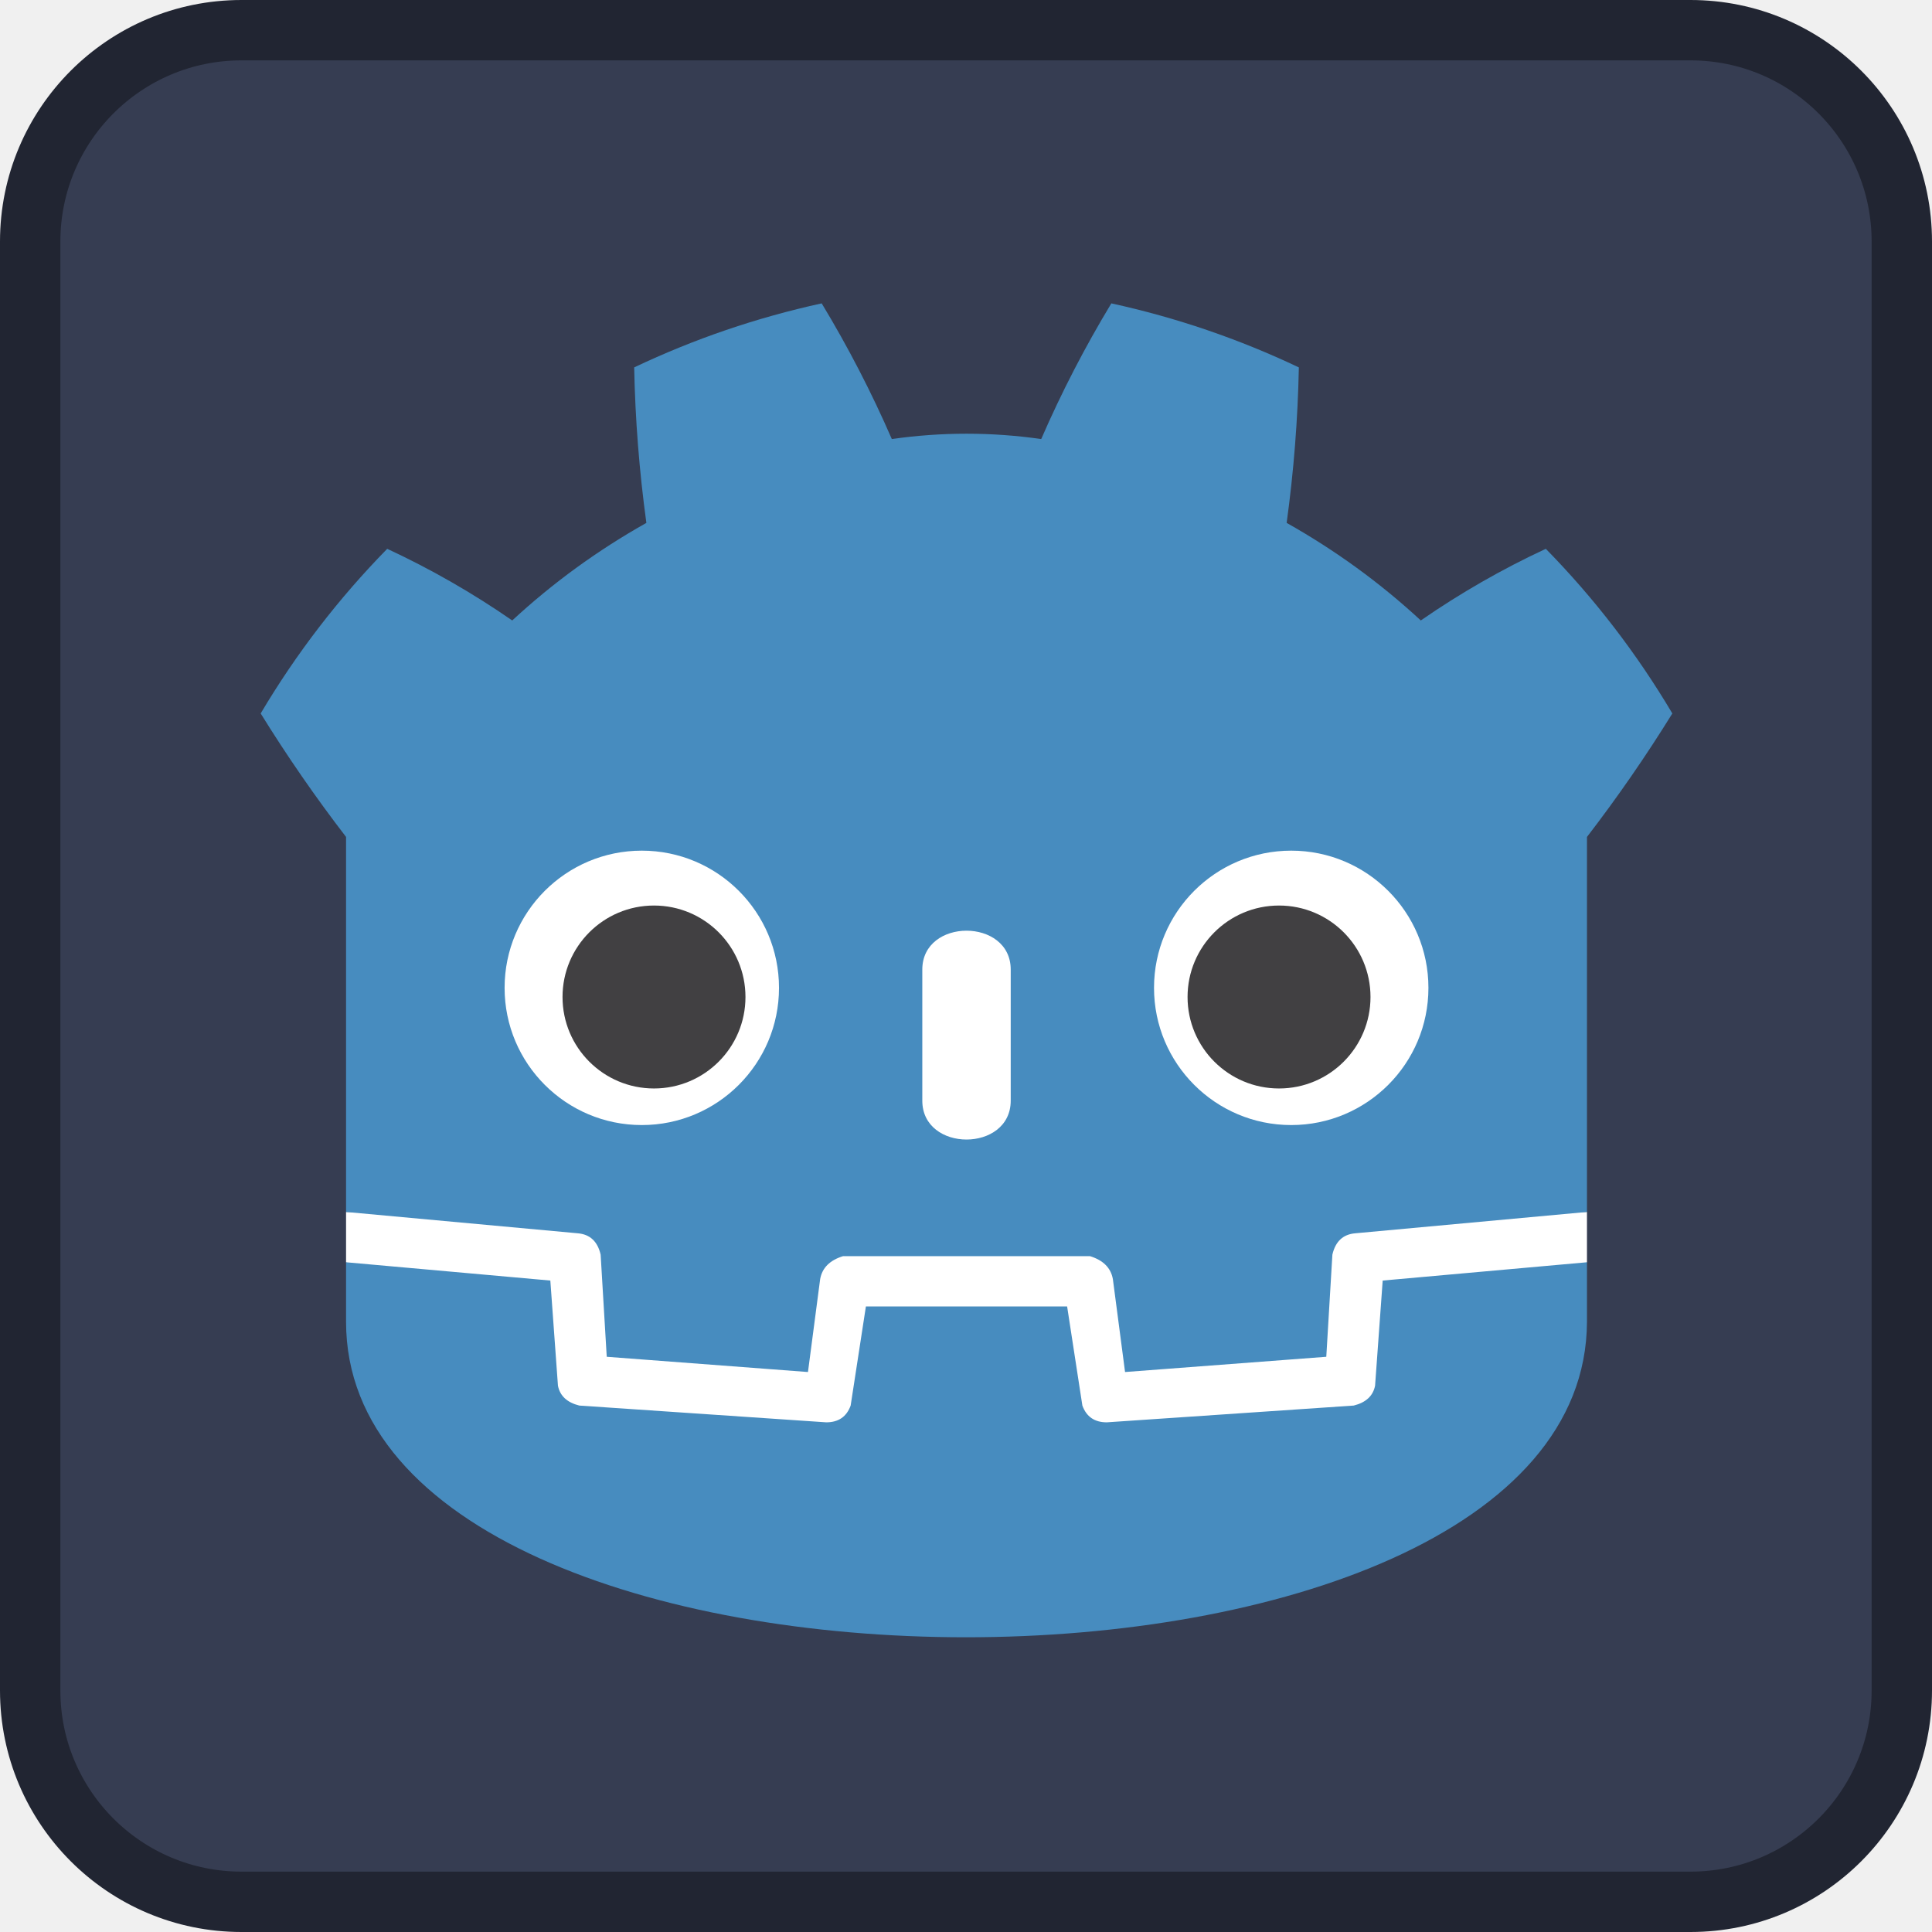
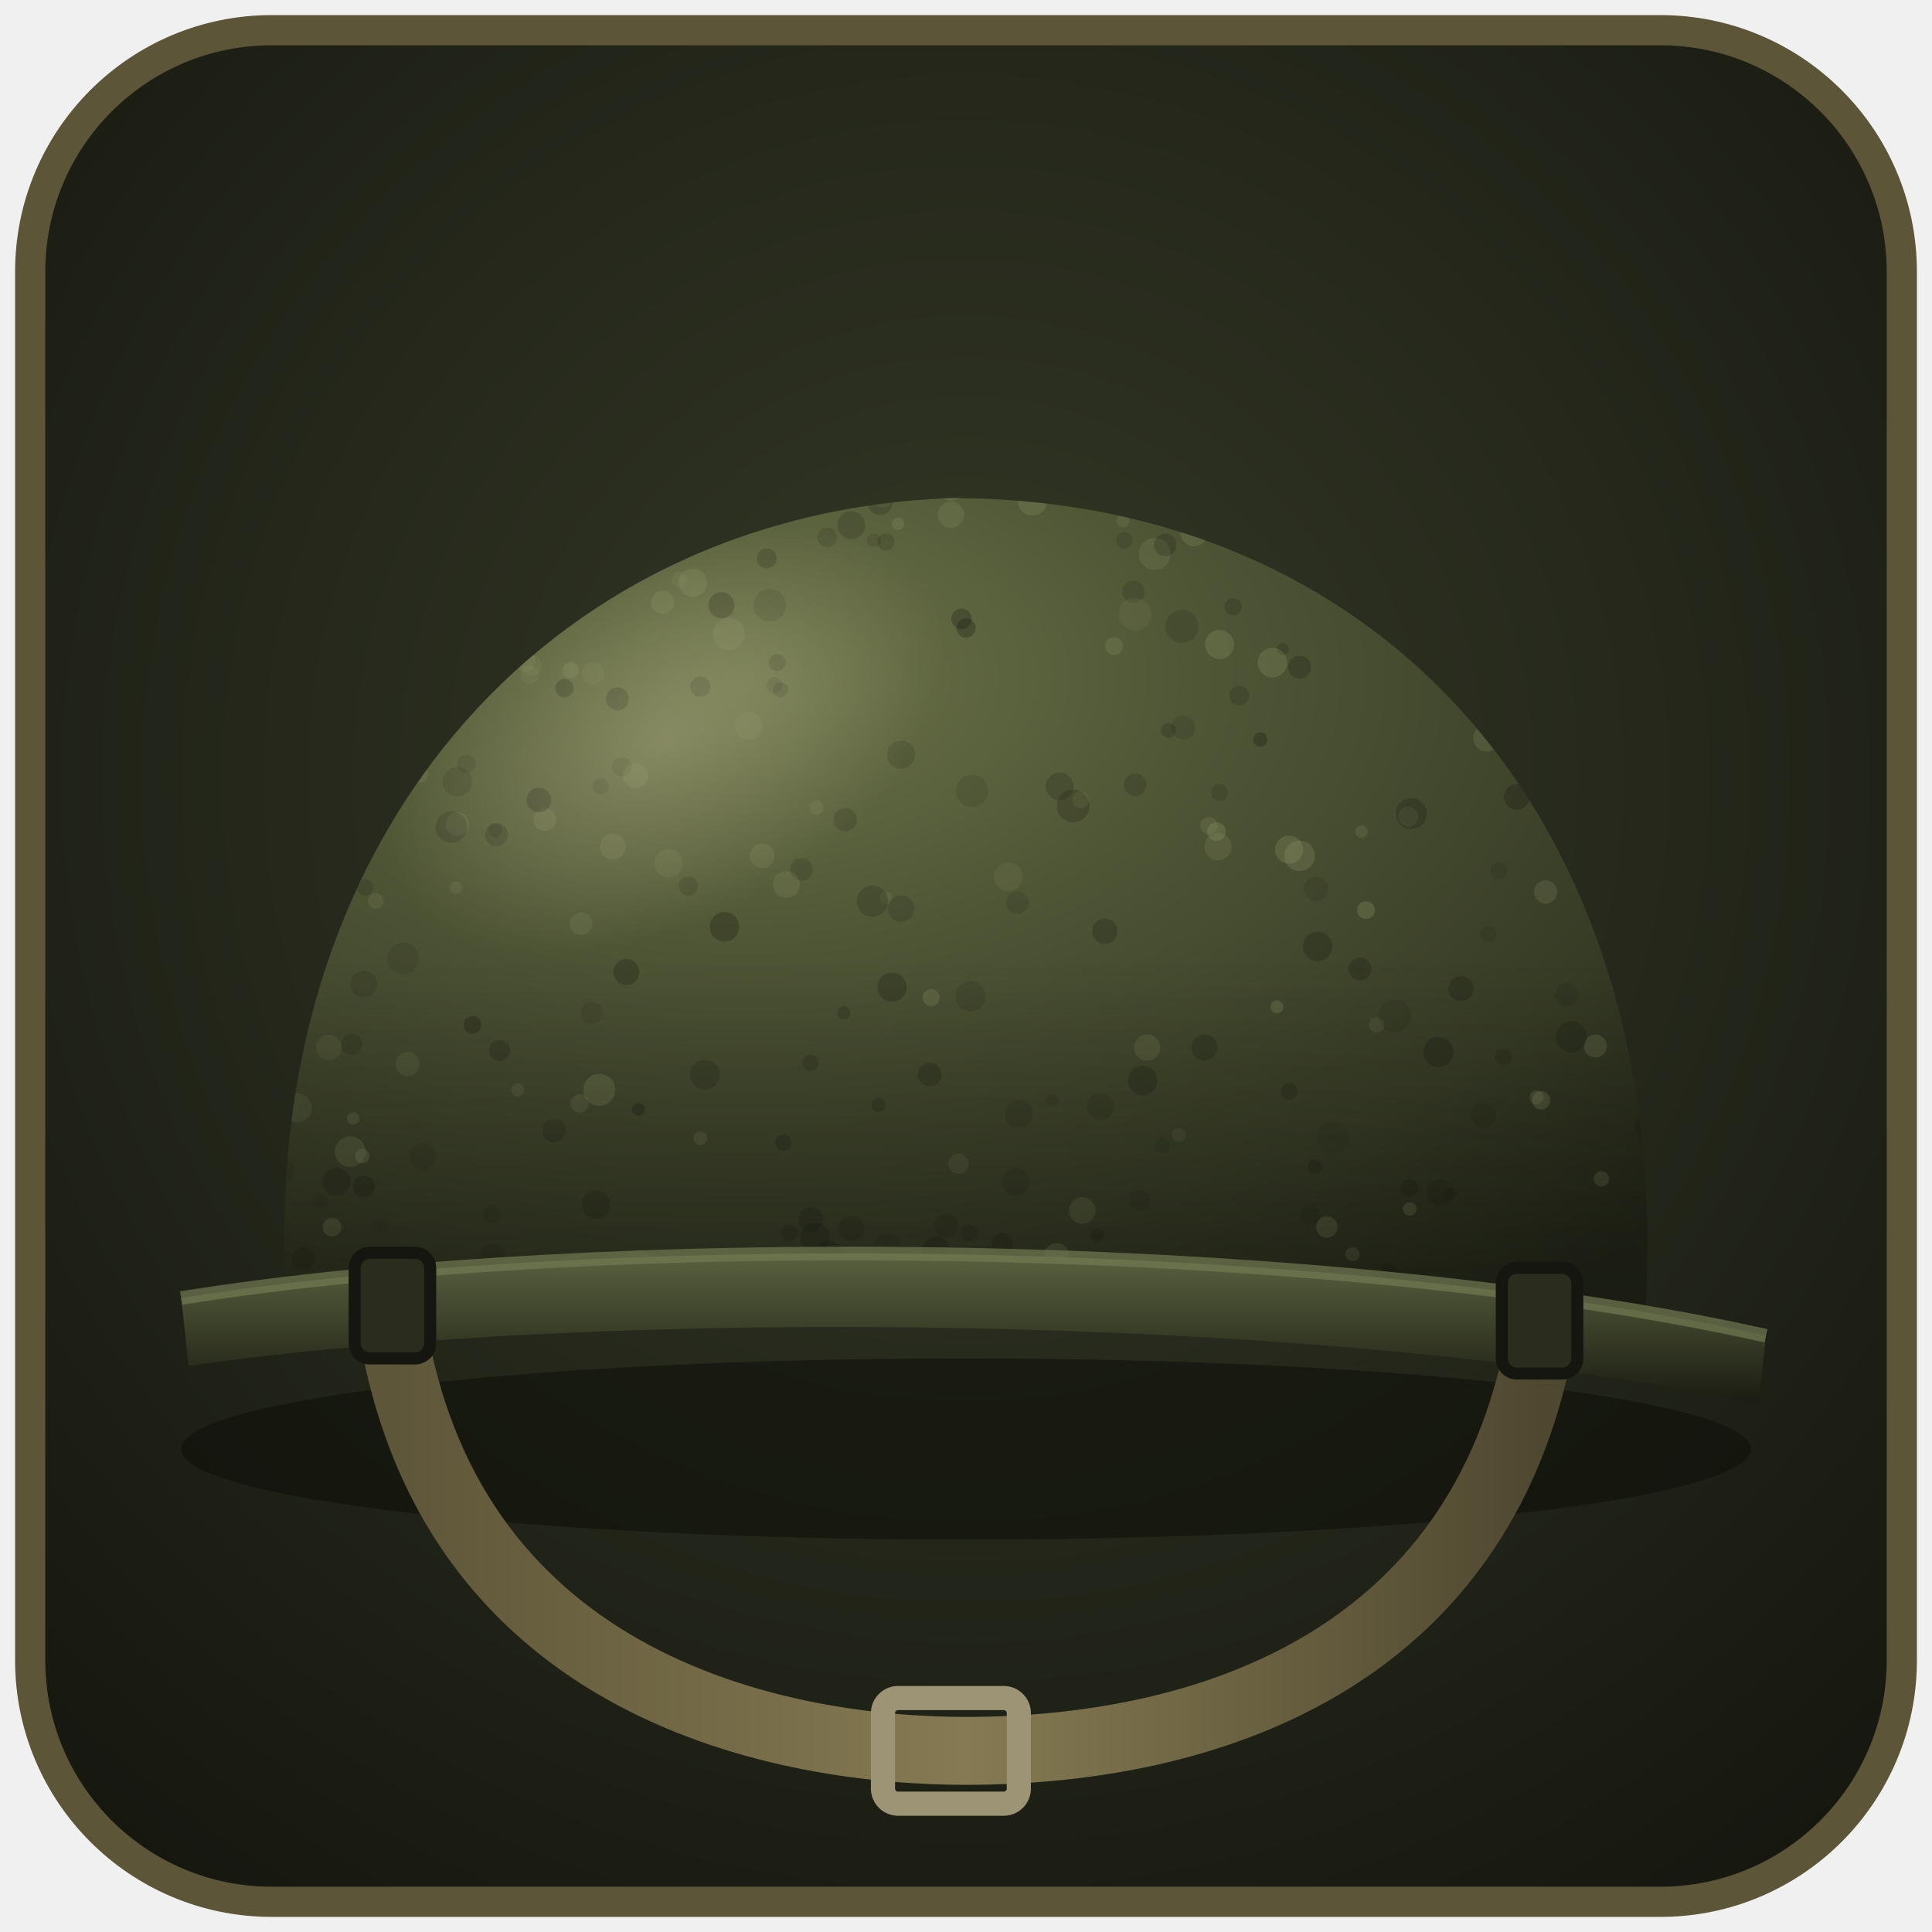
- <svg xmlns="http://www.w3.org/2000/svg" width="128" height="128">
-   <rect width="124" height="124" x="2" y="2" fill="#363d52" stroke="#212532" stroke-width="4" rx="14" />
-   <g fill="#fff" transform="translate(12.322 12.322)scale(.101)">
-     <path d="M105 673v33q407 354 814 0v-33z" />
-     <path fill="#478cbf" d="m105 673 152 14q12 1 15 14l4 67 132 10 8-61q2-11 15-15h162q13 4 15 15l8 61 132-10 4-67q3-13 15-14l152-14V427q30-39 56-81-35-59-83-108-43 20-82 47-40-37-88-64 7-51 8-102-59-28-123-42-26 43-46 89-49-7-98 0-20-46-46-89-64 14-123 42 1 51 8 102-48 27-88 64-39-27-82-47-48 49-83 108 26 42 56 81zm0 33v39c0 276 813 276 814 0v-39l-134 12-5 69q-2 10-14 13l-162 11q-12 0-16-11l-10-65H446l-10 65q-4 11-16 11l-162-11q-12-3-14-13l-5-69z" />
-     <path d="M483 600c0 34 58 34 58 0v-86c0-34-58-34-58 0z" />
-     <circle cx="725" cy="526" r="90" />
-     <circle cx="299" cy="526" r="90" />
-   </g>
-   <g fill="#414042" transform="translate(12.322 12.322)scale(.101)">
-     <circle cx="307" cy="532" r="60" />
-     <circle cx="717" cy="532" r="60" />
+ <svg xmlns="http://www.w3.org/2000/svg" width="128" height="128" viewBox="0 0 128 128">
+   <defs>
+     <radialGradient id="bg" cx="0.5" cy="0.4" r="0.75">
+       <stop offset="0" stop-color="#343926" />
+       <stop offset="1" stop-color="#15160f" />
+     </radialGradient>
+     <radialGradient id="dome" cx="0.34" cy="0.22" r="0.95">
+       <stop offset="0" stop-color="#6b7349" />
+       <stop offset="0.35" stop-color="#4f5636" />
+       <stop offset="0.75" stop-color="#363b25" />
+       <stop offset="1" stop-color="#1f2215" />
+     </radialGradient>
+     <linearGradient id="occl" x1="0" y1="0" x2="0" y2="1">
+       <stop offset="0.6" stop-color="#15160f" stop-opacity="0" />
+       <stop offset="1" stop-color="#15160f" stop-opacity="0.55" />
+     </linearGradient>
+     <radialGradient id="spec" cx="0.5" cy="0.5" r="0.5">
+       <stop offset="0" stop-color="#c9c49a" stop-opacity="0.35" />
+       <stop offset="1" stop-color="#c9c49a" stop-opacity="0" />
+     </radialGradient>
+     <linearGradient id="rim" x1="0" y1="0" x2="0" y2="1">
+       <stop offset="0" stop-color="#5a6140" />
+       <stop offset="0.5" stop-color="#3a3f28" />
+       <stop offset="1" stop-color="#1a1c12" />
+     </linearGradient>
+     <linearGradient id="strap" x1="0" y1="0" x2="1" y2="0">
+       <stop offset="0" stop-color="#5e5639" />
+       <stop offset="0.5" stop-color="#857a52" />
+       <stop offset="1" stop-color="#4f4830" />
+     </linearGradient>
+     <clipPath id="domeClip">
+       <path d="M19 82 C17 52 36 30 63 29 C92 29 111 51 109 83 Z" />
+     </clipPath>
+   </defs>
+   <rect x="2" y="2" width="124" height="124" rx="16" fill="url(#bg)" stroke="#5d5538" stroke-width="2" />
+   <g transform="translate(0 4)">
+     <ellipse cx="64" cy="92" rx="52" ry="6" fill="#0d0e09" opacity="0.55" />
+     <path d="M26 84 C30 108 52 112 64 112 C80 112 98 106 102 85" fill="none" stroke="url(#strap)" stroke-width="4.5" />
+     <rect x="58.5" y="108.5" width="9" height="7" rx="1" fill="none" stroke="#9c9474" stroke-width="1.6" />
+     <path d="M19 82 C17 52 36 30 63 29 C92 29 111 51 109 83 Z" fill="url(#dome)" />
+     <g clip-path="url(#domeClip)">
+       <circle cx="47.8" cy="36.1" r="0.86" fill="#15160f" opacity="0.27" />
+       <circle cx="26.7" cy="59.5" r="1.04" fill="#15160f" opacity="0.13" />
+       <circle cx="57.9" cy="31.8" r="0.46" fill="#15160f" opacity="0.13" />
+       <circle cx="70.0" cy="79.2" r="0.84" fill="#8f9668" opacity="0.29" />
+       <circle cx="71.1" cy="49.4" r="1.08" fill="#15160f" opacity="0.22" />
+       <circle cx="30.3" cy="50.6" r="0.78" fill="#8f9668" opacity="0.18" />
+       <circle cx="93.1" cy="37.8" r="0.81" fill="#8f9668" opacity="0.15" />
+       <circle cx="27.0" cy="66.5" r="0.80" fill="#8f9668" opacity="0.16" />
+       <circle cx="80.6" cy="51.1" r="0.62" fill="#8f9668" opacity="0.29" />
+       <circle cx="51.3" cy="41.4" r="0.53" fill="#15160f" opacity="0.13" />
+       <circle cx="45.6" cy="54.7" r="0.64" fill="#15160f" opacity="0.17" />
+       <circle cx="108.2" cy="34.4" r="0.69" fill="#15160f" opacity="0.15" />
+       <circle cx="63.0" cy="30.1" r="0.87" fill="#8f9668" opacity="0.22" />
+       <circle cx="98.5" cy="44.9" r="0.89" fill="#8f9668" opacity="0.21" />
+       <circle cx="91.3" cy="31.7" r="0.47" fill="#15160f" opacity="0.21" />
+       <circle cx="79.1" cy="31.3" r="0.89" fill="#8f9668" opacity="0.22" />
+       <circle cx="80.7" cy="52.1" r="0.90" fill="#8f9668" opacity="0.18" />
+       <circle cx="104.5" cy="47.2" r="0.83" fill="#15160f" opacity="0.13" />
+       <circle cx="88.7" cy="35.0" r="0.57" fill="#15160f" opacity="0.29" />
+       <circle cx="63.7" cy="37.0" r="0.68" fill="#15160f" opacity="0.28" />
+       <circle cx="93.4" cy="74.7" r="0.59" fill="#15160f" opacity="0.30" />
+       <circle cx="80.8" cy="48.5" r="0.56" fill="#15160f" opacity="0.15" />
+       <circle cx="39.3" cy="40.6" r="0.74" fill="#8f9668" opacity="0.15" />
+       <circle cx="43.9" cy="35.9" r="0.77" fill="#8f9668" opacity="0.22" />
+       <circle cx="105.7" cy="65.3" r="0.76" fill="#8f9668" opacity="0.24" />
+       <circle cx="86.1" cy="52.7" r="1.01" fill="#8f9668" opacity="0.26" />
+       <circle cx="54.1" cy="49.5" r="0.47" fill="#8f9668" opacity="0.19" />
+       <circle cx="35.5" cy="81.2" r="0.71" fill="#15160f" opacity="0.18" />
+       <circle cx="22.8" cy="28.0" r="0.51" fill="#15160f" opacity="0.29" />
+       <circle cx="74.5" cy="31.8" r="0.55" fill="#15160f" opacity="0.15" />
+       <circle cx="41.2" cy="46.8" r="0.65" fill="#15160f" opacity="0.14" />
+       <circle cx="62.9" cy="80.8" r="0.74" fill="#15160f" opacity="0.14" />
+       <circle cx="27.4" cy="46.5" r="0.59" fill="#8f9668" opacity="0.15" />
+       <circle cx="20.1" cy="79.4" r="0.77" fill="#15160f" opacity="0.24" />
+       <circle cx="102.1" cy="68.9" r="0.61" fill="#8f9668" opacity="0.28" />
+       <circle cx="82.1" cy="42.1" r="0.66" fill="#15160f" opacity="0.18" />
+       <circle cx="38.5" cy="57.2" r="0.75" fill="#8f9668" opacity="0.16" />
+       <circle cx="92.7" cy="81.2" r="1.00" fill="#15160f" opacity="0.27" />
+       <circle cx="86.1" cy="40.2" r="0.76" fill="#15160f" opacity="0.25" />
+       <circle cx="109.0" cy="70.7" r="0.73" fill="#15160f" opacity="0.24" />
+       <circle cx="106.0" cy="52.2" r="1.06" fill="#15160f" opacity="0.29" />
+       <circle cx="51.5" cy="39.9" r="0.56" fill="#15160f" opacity="0.18" />
+       <circle cx="62.4" cy="81.2" r="0.83" fill="#15160f" opacity="0.21" />
+       <circle cx="78.1" cy="71.2" r="0.46" fill="#8f9668" opacity="0.14" />
+       <circle cx="53.7" cy="66.4" r="0.54" fill="#15160f" opacity="0.20" />
+       <circle cx="76.5" cy="32.7" r="1.06" fill="#8f9668" opacity="0.19" />
+       <circle cx="54.9" cy="79.1" r="0.91" fill="#15160f" opacity="0.30" />
+       <circle cx="20.5" cy="59.9" r="0.73" fill="#8f9668" opacity="0.15" />
+       <circle cx="94.0" cy="80.9" r="0.86" fill="#15160f" opacity="0.15" />
+       <circle cx="68.4" cy="29.2" r="0.96" fill="#8f9668" opacity="0.24" />
+       <circle cx="66.4" cy="78.4" r="0.70" fill="#15160f" opacity="0.27" />
+       <circle cx="37.4" cy="41.6" r="0.61" fill="#15160f" opacity="0.26" />
+       <circle cx="48.0" cy="57.4" r="0.98" fill="#15160f" opacity="0.28" />
+       <circle cx="50.5" cy="52.7" r="0.81" fill="#8f9668" opacity="0.20" />
+       <circle cx="102.4" cy="55.1" r="0.77" fill="#8f9668" opacity="0.21" />
+       <circle cx="98.3" cy="69.9" r="0.83" fill="#15160f" opacity="0.15" />
+       <circle cx="61.6" cy="67.2" r="0.79" fill="#15160f" opacity="0.24" />
+       <circle cx="66.8" cy="54.1" r="0.94" fill="#8f9668" opacity="0.13" />
+       <circle cx="35.6" cy="30.3" r="0.47" fill="#15160f" opacity="0.22" />
+       <circle cx="87.9" cy="77.3" r="0.71" fill="#8f9668" opacity="0.30" />
+       <circle cx="73.8" cy="38.8" r="0.59" fill="#8f9668" opacity="0.22" />
+       <circle cx="62.0" cy="78.8" r="0.89" fill="#15160f" opacity="0.29" />
+       <circle cx="100.1" cy="38.9" r="0.71" fill="#15160f" opacity="0.14" />
+       <circle cx="58.7" cy="31.9" r="0.57" fill="#15160f" opacity="0.16" />
+       <circle cx="45.9" cy="34.6" r="0.94" fill="#8f9668" opacity="0.24" />
+       <circle cx="51.7" cy="41.7" r="0.50" fill="#15160f" opacity="0.16" />
+       <circle cx="105.6" cy="49.5" r="0.74" fill="#8f9668" opacity="0.27" />
+       <circle cx="32.9" cy="51.3" r="0.76" fill="#15160f" opacity="0.20" />
+       <circle cx="50.8" cy="33.0" r="0.66" fill="#15160f" opacity="0.22" />
+       <circle cx="58.5" cy="29.0" r="0.63" fill="#8f9668" opacity="0.17" />
+       <circle cx="106.4" cy="34.1" r="1.04" fill="#15160f" opacity="0.29" />
+       <circle cx="27.6" cy="42.3" r="0.43" fill="#15160f" opacity="0.17" />
+       <circle cx="29.9" cy="50.8" r="1.04" fill="#15160f" opacity="0.19" />
+       <circle cx="67.4" cy="55.8" r="0.75" fill="#15160f" opacity="0.14" />
+       <circle cx="23.3" cy="65.2" r="0.70" fill="#15160f" opacity="0.17" />
+       <circle cx="19.5" cy="32.8" r="0.58" fill="#8f9668" opacity="0.27" />
+       <circle cx="24.1" cy="74.6" r="0.72" fill="#15160f" opacity="0.30" />
+       <circle cx="56.4" cy="77.4" r="0.84" fill="#15160f" opacity="0.21" />
+       <circle cx="39.9" cy="33.9" r="0.51" fill="#15160f" opacity="0.15" />
+       <circle cx="103.8" cy="61.9" r="0.77" fill="#15160f" opacity="0.17" />
+       <circle cx="64.0" cy="37.6" r="0.64" fill="#15160f" opacity="0.30" />
+       <circle cx="21.4" cy="29.0" r="0.75" fill="#15160f" opacity="0.21" />
+       <circle cx="40.6" cy="52.1" r="0.86" fill="#8f9668" opacity="0.20" />
+       <circle cx="63.5" cy="73.1" r="0.68" fill="#8f9668" opacity="0.18" />
+       <circle cx="37.8" cy="40.4" r="0.54" fill="#8f9668" opacity="0.25" />
+       <circle cx="30.9" cy="81.4" r="1.09" fill="#15160f" opacity="0.12" />
+       <circle cx="75.5" cy="75.5" r="0.70" fill="#15160f" opacity="0.14" />
+       <circle cx="95.4" cy="75.0" r="0.87" fill="#15160f" opacity="0.23" />
+       <circle cx="81.7" cy="30.4" r="0.53" fill="#15160f" opacity="0.20" />
+       <circle cx="42.2" cy="79.9" r="1.08" fill="#8f9668" opacity="0.18" />
+       <circle cx="21.2" cy="75.6" r="0.55" fill="#15160f" opacity="0.12" />
+       <circle cx="53.1" cy="53.6" r="0.75" fill="#15160f" opacity="0.16" />
+       <circle cx="89.4" cy="32.9" r="0.97" fill="#15160f" opacity="0.19" />
+       <circle cx="21.8" cy="29.2" r="0.61" fill="#15160f" opacity="0.14" />
+       <circle cx="106.1" cy="74.1" r="0.51" fill="#8f9668" opacity="0.26" />
+       <circle cx="72.9" cy="69.3" r="0.90" fill="#15160f" opacity="0.15" />
+       <circle cx="84.6" cy="62.7" r="0.43" fill="#8f9668" opacity="0.28" />
+       <circle cx="75.7" cy="67.6" r="0.97" fill="#15160f" opacity="0.28" />
+       <circle cx="87.3" cy="58.7" r="0.97" fill="#15160f" opacity="0.27" />
+       <circle cx="71.7" cy="76.2" r="0.88" fill="#8f9668" opacity="0.24" />
+       <circle cx="25.8" cy="30.3" r="0.85" fill="#15160f" opacity="0.19" />
+       <circle cx="59.5" cy="30.7" r="0.41" fill="#8f9668" opacity="0.24" />
+       <circle cx="63.0" cy="28.2" r="0.96" fill="#8f9668" opacity="0.29" />
+       <circle cx="100.6" cy="33.0" r="0.77" fill="#8f9668" opacity="0.25" />
+       <circle cx="41.2" cy="32.0" r="0.59" fill="#8f9668" opacity="0.26" />
+       <circle cx="39.2" cy="63.1" r="0.72" fill="#15160f" opacity="0.13" />
+       <circle cx="101.8" cy="43.5" r="0.43" fill="#8f9668" opacity="0.24" />
+       <circle cx="25.1" cy="36.0" r="0.58" fill="#8f9668" opacity="0.24" />
+       <circle cx="75.1" cy="35.2" r="0.74" fill="#15160f" opacity="0.17" />
+       <circle cx="79.8" cy="65.4" r="0.87" fill="#15160f" opacity="0.25" />
+       <circle cx="44.3" cy="53.2" r="0.94" fill="#8f9668" opacity="0.16" />
+       <circle cx="108.0" cy="78.6" r="0.41" fill="#15160f" opacity="0.13" />
+       <circle cx="64.6" cy="81.7" r="1.10" fill="#15160f" opacity="0.16" />
+       <circle cx="105.0" cy="39.4" r="0.81" fill="#15160f" opacity="0.25" />
+       <circle cx="42.1" cy="47.4" r="0.82" fill="#8f9668" opacity="0.21" />
+       <circle cx="99.6" cy="66.0" r="0.56" fill="#15160f" opacity="0.19" />
+       <circle cx="32.6" cy="79.3" r="0.88" fill="#15160f" opacity="0.17" />
+       <circle cx="30.9" cy="46.6" r="0.62" fill="#15160f" opacity="0.12" />
+       <circle cx="87.1" cy="73.3" r="0.48" fill="#15160f" opacity="0.25" />
+       <circle cx="100.9" cy="43.7" r="0.66" fill="#15160f" opacity="0.19" />
+       <circle cx="98.0" cy="32.1" r="1.05" fill="#15160f" opacity="0.27" />
+       <circle cx="43.8" cy="30.8" r="0.86" fill="#8f9668" opacity="0.29" />
+       <circle cx="40.9" cy="42.3" r="0.76" fill="#15160f" opacity="0.26" />
+       <circle cx="90.2" cy="51.1" r="0.42" fill="#8f9668" opacity="0.19" />
+       <circle cx="98.6" cy="57.9" r="0.54" fill="#15160f" opacity="0.13" />
+       <circle cx="85.4" cy="52.3" r="0.93" fill="#8f9668" opacity="0.28" />
+       <circle cx="62.7" cy="77.2" r="0.79" fill="#15160f" opacity="0.20" />
+       <circle cx="49.6" cy="44.1" r="0.92" fill="#8f9668" opacity="0.17" />
+       <circle cx="78.4" cy="44.2" r="0.79" fill="#15160f" opacity="0.14" />
+       <circle cx="77.2" cy="32.1" r="0.75" fill="#15160f" opacity="0.22" />
+       <circle cx="59.7" cy="46.0" r="0.93" fill="#15160f" opacity="0.15" />
+       <circle cx="35.7" cy="32.9" r="0.64" fill="#15160f" opacity="0.18" />
+       <circle cx="51.9" cy="71.7" r="0.54" fill="#15160f" opacity="0.25" />
+       <circle cx="56.0" cy="50.3" r="0.77" fill="#15160f" opacity="0.17" />
+       <circle cx="87.2" cy="54.9" r="0.80" fill="#15160f" opacity="0.14" />
+       <circle cx="64.3" cy="62.0" r="1.00" fill="#15160f" opacity="0.14" />
+       <circle cx="100.5" cy="48.8" r="0.85" fill="#15160f" opacity="0.29" />
+       <circle cx="96.1" cy="75.1" r="0.42" fill="#15160f" opacity="0.20" />
+       <circle cx="88.3" cy="71.4" r="1.08" fill="#15160f" opacity="0.12" />
+       <circle cx="54.0" cy="78.0" r="0.98" fill="#15160f" opacity="0.30" />
+       <circle cx="40.9" cy="33.9" r="0.51" fill="#8f9668" opacity="0.29" />
+       <circle cx="28.0" cy="72.6" r="0.89" fill="#15160f" opacity="0.14" />
+       <circle cx="89.5" cy="28.1" r="0.49" fill="#8f9668" opacity="0.29" />
+       <circle cx="77.4" cy="44.4" r="0.49" fill="#15160f" opacity="0.22" />
+       <circle cx="58.2" cy="69.2" r="0.47" fill="#15160f" opacity="0.21" />
+       <circle cx="71.6" cy="49.0" r="0.56" fill="#8f9668" opacity="0.12" />
+       <circle cx="67.4" cy="81.8" r="0.60" fill="#15160f" opacity="0.24" />
+       <circle cx="99.3" cy="53.7" r="0.56" fill="#15160f" opacity="0.13" />
+       <circle cx="55.9" cy="63.1" r="0.44" fill="#15160f" opacity="0.21" />
+       <circle cx="80.1" cy="50.7" r="0.58" fill="#8f9668" opacity="0.20" />
+       <circle cx="52.1" cy="54.6" r="0.89" fill="#8f9668" opacity="0.20" />
+       <circle cx="80.8" cy="38.7" r="0.96" fill="#8f9668" opacity="0.27" />
+       <circle cx="24.2" cy="54.8" r="0.54" fill="#15160f" opacity="0.16" />
+       <circle cx="38.4" cy="69.1" r="0.61" fill="#8f9668" opacity="0.21" />
+       <circle cx="35.2" cy="40.1" r="0.69" fill="#8f9668" opacity="0.13" />
+       <circle cx="72.7" cy="77.8" r="0.44" fill="#15160f" opacity="0.30" />
+       <circle cx="31.1" cy="30.8" r="0.44" fill="#15160f" opacity="0.20" />
+       <circle cx="83.5" cy="45.0" r="0.48" fill="#15160f" opacity="0.29" />
+       <circle cx="48.3" cy="38.0" r="1.06" fill="#8f9668" opacity="0.20" />
+       <circle cx="46.7" cy="67.2" r="0.99" fill="#15160f" opacity="0.20" />
+       <circle cx="28.0" cy="32.2" r="0.46" fill="#15160f" opacity="0.29" />
+       <circle cx="29.4" cy="80.1" r="0.55" fill="#15160f" opacity="0.26" />
+       <circle cx="46.4" cy="71.4" r="0.46" fill="#8f9668" opacity="0.21" />
+       <circle cx="52.3" cy="77.7" r="0.54" fill="#15160f" opacity="0.25" />
+       <circle cx="61.7" cy="62.1" r="0.57" fill="#8f9668" opacity="0.26" />
+       <circle cx="21.7" cy="29.9" r="0.44" fill="#15160f" opacity="0.17" />
+       <circle cx="86.8" cy="76.5" r="0.64" fill="#15160f" opacity="0.18" />
+       <circle cx="105.7" cy="30.4" r="0.92" fill="#8f9668" opacity="0.18" />
+       <circle cx="43.4" cy="28.2" r="0.93" fill="#8f9668" opacity="0.29" />
+       <circle cx="24.0" cy="72.6" r="0.48" fill="#8f9668" opacity="0.29" />
+       <circle cx="105.8" cy="48.9" r="0.58" fill="#15160f" opacity="0.27" />
+       <circle cx="30.2" cy="54.8" r="0.41" fill="#8f9668" opacity="0.17" />
+       <circle cx="81.7" cy="36.2" r="0.57" fill="#15160f" opacity="0.20" />
+       <circle cx="90.1" cy="60.2" r="0.76" fill="#15160f" opacity="0.26" />
+       <circle cx="40.8" cy="31.5" r="0.42" fill="#8f9668" opacity="0.22" />
+       <circle cx="32.8" cy="51.0" r="0.47" fill="#15160f" opacity="0.17" />
+       <circle cx="25.7" cy="33.2" r="0.75" fill="#8f9668" opacity="0.29" />
+       <circle cx="33.9" cy="35.2" r="0.72" fill="#8f9668" opacity="0.16" />
+       <circle cx="67.5" cy="69.8" r="0.93" fill="#15160f" opacity="0.17" />
+       <circle cx="70.2" cy="48.1" r="0.92" fill="#15160f" opacity="0.20" />
+       <circle cx="35.1" cy="40.7" r="0.60" fill="#8f9668" opacity="0.15" />
+       <circle cx="24.0" cy="41.6" r="0.57" fill="#8f9668" opacity="0.16" />
+       <circle cx="92.4" cy="63.3" r="1.09" fill="#15160f" opacity="0.12" />
+       <circle cx="99.2" cy="40.5" r="0.71" fill="#15160f" opacity="0.13" />
+       <circle cx="45.0" cy="34.4" r="0.53" fill="#8f9668" opacity="0.15" />
+       <circle cx="24.9" cy="55.7" r="0.52" fill="#8f9668" opacity="0.17" />
+       <circle cx="89.6" cy="79.1" r="0.47" fill="#8f9668" opacity="0.25" />
+       <circle cx="50.2" cy="30.0" r="0.64" fill="#15160f" opacity="0.16" />
+       <circle cx="41.5" cy="60.4" r="0.86" fill="#15160f" opacity="0.27" />
+       <circle cx="93.3" cy="50.1" r="0.66" fill="#8f9668" opacity="0.18" />
+       <circle cx="36.7" cy="70.9" r="0.78" fill="#15160f" opacity="0.19" />
+       <circle cx="91.2" cy="63.9" r="0.51" fill="#8f9668" opacity="0.14" />
+       <circle cx="33.1" cy="65.6" r="0.69" fill="#15160f" opacity="0.24" />
+       <circle cx="56.4" cy="30.8" r="0.92" fill="#15160f" opacity="0.19" />
+       <circle cx="19.7" cy="69.4" r="0.96" fill="#8f9668" opacity="0.16" />
+       <circle cx="85.0" cy="39.0" r="0.40" fill="#15160f" opacity="0.20" />
+       <circle cx="93.5" cy="49.9" r="1.02" fill="#15160f" opacity="0.26" />
+       <circle cx="30.0" cy="30.8" r="0.50" fill="#15160f" opacity="0.14" />
+       <circle cx="75.2" cy="48.0" r="0.75" fill="#15160f" opacity="0.18" />
+       <circle cx="32.9" cy="37.3" r="0.45" fill="#15160f" opacity="0.21" />
+       <circle cx="92.0" cy="80.2" r="0.54" fill="#15160f" opacity="0.27" />
+       <circle cx="22.0" cy="77.3" r="0.62" fill="#8f9668" opacity="0.29" />
+       <circle cx="53.7" cy="76.8" r="0.83" fill="#15160f" opacity="0.24" />
+       <circle cx="96.8" cy="61.5" r="0.83" fill="#15160f" opacity="0.27" />
+       <circle cx="34.8" cy="39.8" r="0.68" fill="#8f9668" opacity="0.15" />
+       <circle cx="51.0" cy="36.1" r="1.08" fill="#15160f" opacity="0.13" />
+       <circle cx="69.7" cy="68.9" r="0.43" fill="#15160f" opacity="0.14" />
+       <circle cx="73.2" cy="57.7" r="0.84" fill="#15160f" opacity="0.24" />
+       <circle cx="46.4" cy="41.5" r="0.67" fill="#15160f" opacity="0.20" />
+       <circle cx="58.3" cy="29.3" r="0.83" fill="#15160f" opacity="0.20" />
+       <circle cx="59.1" cy="61.4" r="0.97" fill="#15160f" opacity="0.27" />
+       <circle cx="54.8" cy="31.6" r="0.65" fill="#15160f" opacity="0.14" />
+       <circle cx="58.7" cy="55.5" r="0.43" fill="#8f9668" opacity="0.14" />
+       <circle cx="102.8" cy="44.9" r="0.90" fill="#15160f" opacity="0.13" />
+       <circle cx="64.4" cy="48.4" r="1.07" fill="#15160f" opacity="0.12" />
+       <circle cx="24.1" cy="61.2" r="0.88" fill="#15160f" opacity="0.15" />
+       <circle cx="108.3" cy="54.6" r="1.07" fill="#15160f" opacity="0.24" />
+       <circle cx="84.3" cy="39.9" r="0.98" fill="#8f9668" opacity="0.26" />
+       <circle cx="32.6" cy="76.4" r="0.59" fill="#15160f" opacity="0.15" />
+       <circle cx="64.2" cy="77.7" r="0.55" fill="#15160f" opacity="0.23" />
+       <circle cx="39.8" cy="48.1" r="0.54" fill="#15160f" opacity="0.15" />
+       <circle cx="104.1" cy="64.7" r="1.03" fill="#15160f" opacity="0.26" />
+       <circle cx="42.3" cy="69.5" r="0.43" fill="#15160f" opacity="0.29" />
+       <circle cx="59.7" cy="56.2" r="0.88" fill="#15160f" opacity="0.17" />
+       <circle cx="67.3" cy="74.3" r="0.92" fill="#15160f" opacity="0.17" />
+       <circle cx="109.1" cy="59.2" r="0.65" fill="#15160f" opacity="0.20" />
+       <circle cx="34.3" cy="68.2" r="0.43" fill="#8f9668" opacity="0.17" />
+       <circle cx="76.8" cy="81.1" r="0.81" fill="#8f9668" opacity="0.28" />
+       <circle cx="85.4" cy="68.3" r="0.56" fill="#15160f" opacity="0.23" />
+       <circle cx="57.8" cy="55.7" r="1.03" fill="#15160f" opacity="0.21" />
+       <circle cx="74.4" cy="30.5" r="0.44" fill="#8f9668" opacity="0.18" />
+       <circle cx="27.8" cy="47.3" r="0.56" fill="#8f9668" opacity="0.17" />
+       <circle cx="30.3" cy="47.8" r="0.98" fill="#15160f" opacity="0.14" />
+       <circle cx="104.2" cy="41.2" r="0.50" fill="#15160f" opacity="0.13" />
+       <circle cx="31.3" cy="63.9" r="0.59" fill="#15160f" opacity="0.29" />
+       <circle cx="23.2" cy="72.3" r="1.02" fill="#8f9668" opacity="0.24" />
+       <circle cx="58.8" cy="78.6" r="0.91" fill="#15160f" opacity="0.15" />
+       <circle cx="18.0" cy="31.3" r="0.42" fill="#15160f" opacity="0.16" />
+       <circle cx="23.4" cy="70.1" r="0.41" fill="#8f9668" opacity="0.24" />
+       <circle cx="36.1" cy="50.3" r="0.76" fill="#8f9668" opacity="0.21" />
+       <circle cx="77.0" cy="71.9" r="0.52" fill="#15160f" opacity="0.13" />
+       <circle cx="75.6" cy="81.7" r="0.91" fill="#15160f" opacity="0.25" />
+       <circle cx="18.6" cy="73.6" r="0.92" fill="#15160f" opacity="0.13" />
+       <circle cx="78.3" cy="37.5" r="1.10" fill="#15160f" opacity="0.16" />
+       <circle cx="21.6" cy="46.1" r="0.92" fill="#8f9668" opacity="0.29" />
+       <circle cx="42.2" cy="30.8" r="0.85" fill="#8f9668" opacity="0.20" />
+       <circle cx="90.5" cy="56.3" r="0.59" fill="#8f9668" opacity="0.29" />
+       <circle cx="100.3" cy="32.6" r="0.76" fill="#15160f" opacity="0.17" />
+       <circle cx="39.7" cy="68.2" r="1.06" fill="#8f9668" opacity="0.28" />
+       <circle cx="35.7" cy="49.0" r="0.82" fill="#15160f" opacity="0.28" />
+       <circle cx="76.0" cy="65.4" r="0.87" fill="#8f9668" opacity="0.20" />
+       <circle cx="95.3" cy="65.7" r="1.00" fill="#15160f" opacity="0.29" />
+       <circle cx="39.5" cy="75.8" r="0.95" fill="#15160f" opacity="0.23" />
+       <circle cx="25.2" cy="77.2" r="0.50" fill="#15160f" opacity="0.14" />
+       <circle cx="75.2" cy="36.7" r="1.08" fill="#8f9668" opacity="0.13" />
+       <circle cx="21.8" cy="65.4" r="0.84" fill="#8f9668" opacity="0.13" />
+       <circle cx="22.3" cy="74.3" r="0.93" fill="#15160f" opacity="0.27" />
+       <circle cx="93.4" cy="76.1" r="0.45" fill="#8f9668" opacity="0.29" />
+       <circle cx="27.9" cy="39.1" r="0.48" fill="#15160f" opacity="0.29" />
+       <circle cx="101.8" cy="68.7" r="0.46" fill="#8f9668" opacity="0.23" />
+       <rect x="10" y="20" width="110" height="66" fill="url(#occl)" />
+       <ellipse cx="44" cy="45" rx="20" ry="12" fill="url(#spec)" transform="rotate(-28 44 45)" />
+     </g>
+     <path d="M12 82 C40 77.5 88 78 117 84.5 L116.5 89 C88 83 40 82.5 12.5 86.5 Z" fill="url(#rim)" />
+     <path d="M12 82 C40 77.5 88 78 117 84.5" fill="none" stroke="#727a52" stroke-width="0.9" opacity="0.7" />
+     <rect x="23.5" y="79" width="5" height="7" rx="1" fill="#2a2d1d" stroke="#15160f" stroke-width="0.8" />
+     <rect x="99.5" y="80" width="5" height="7" rx="1" fill="#2a2d1d" stroke="#15160f" stroke-width="0.8" />
  </g>
</svg>
